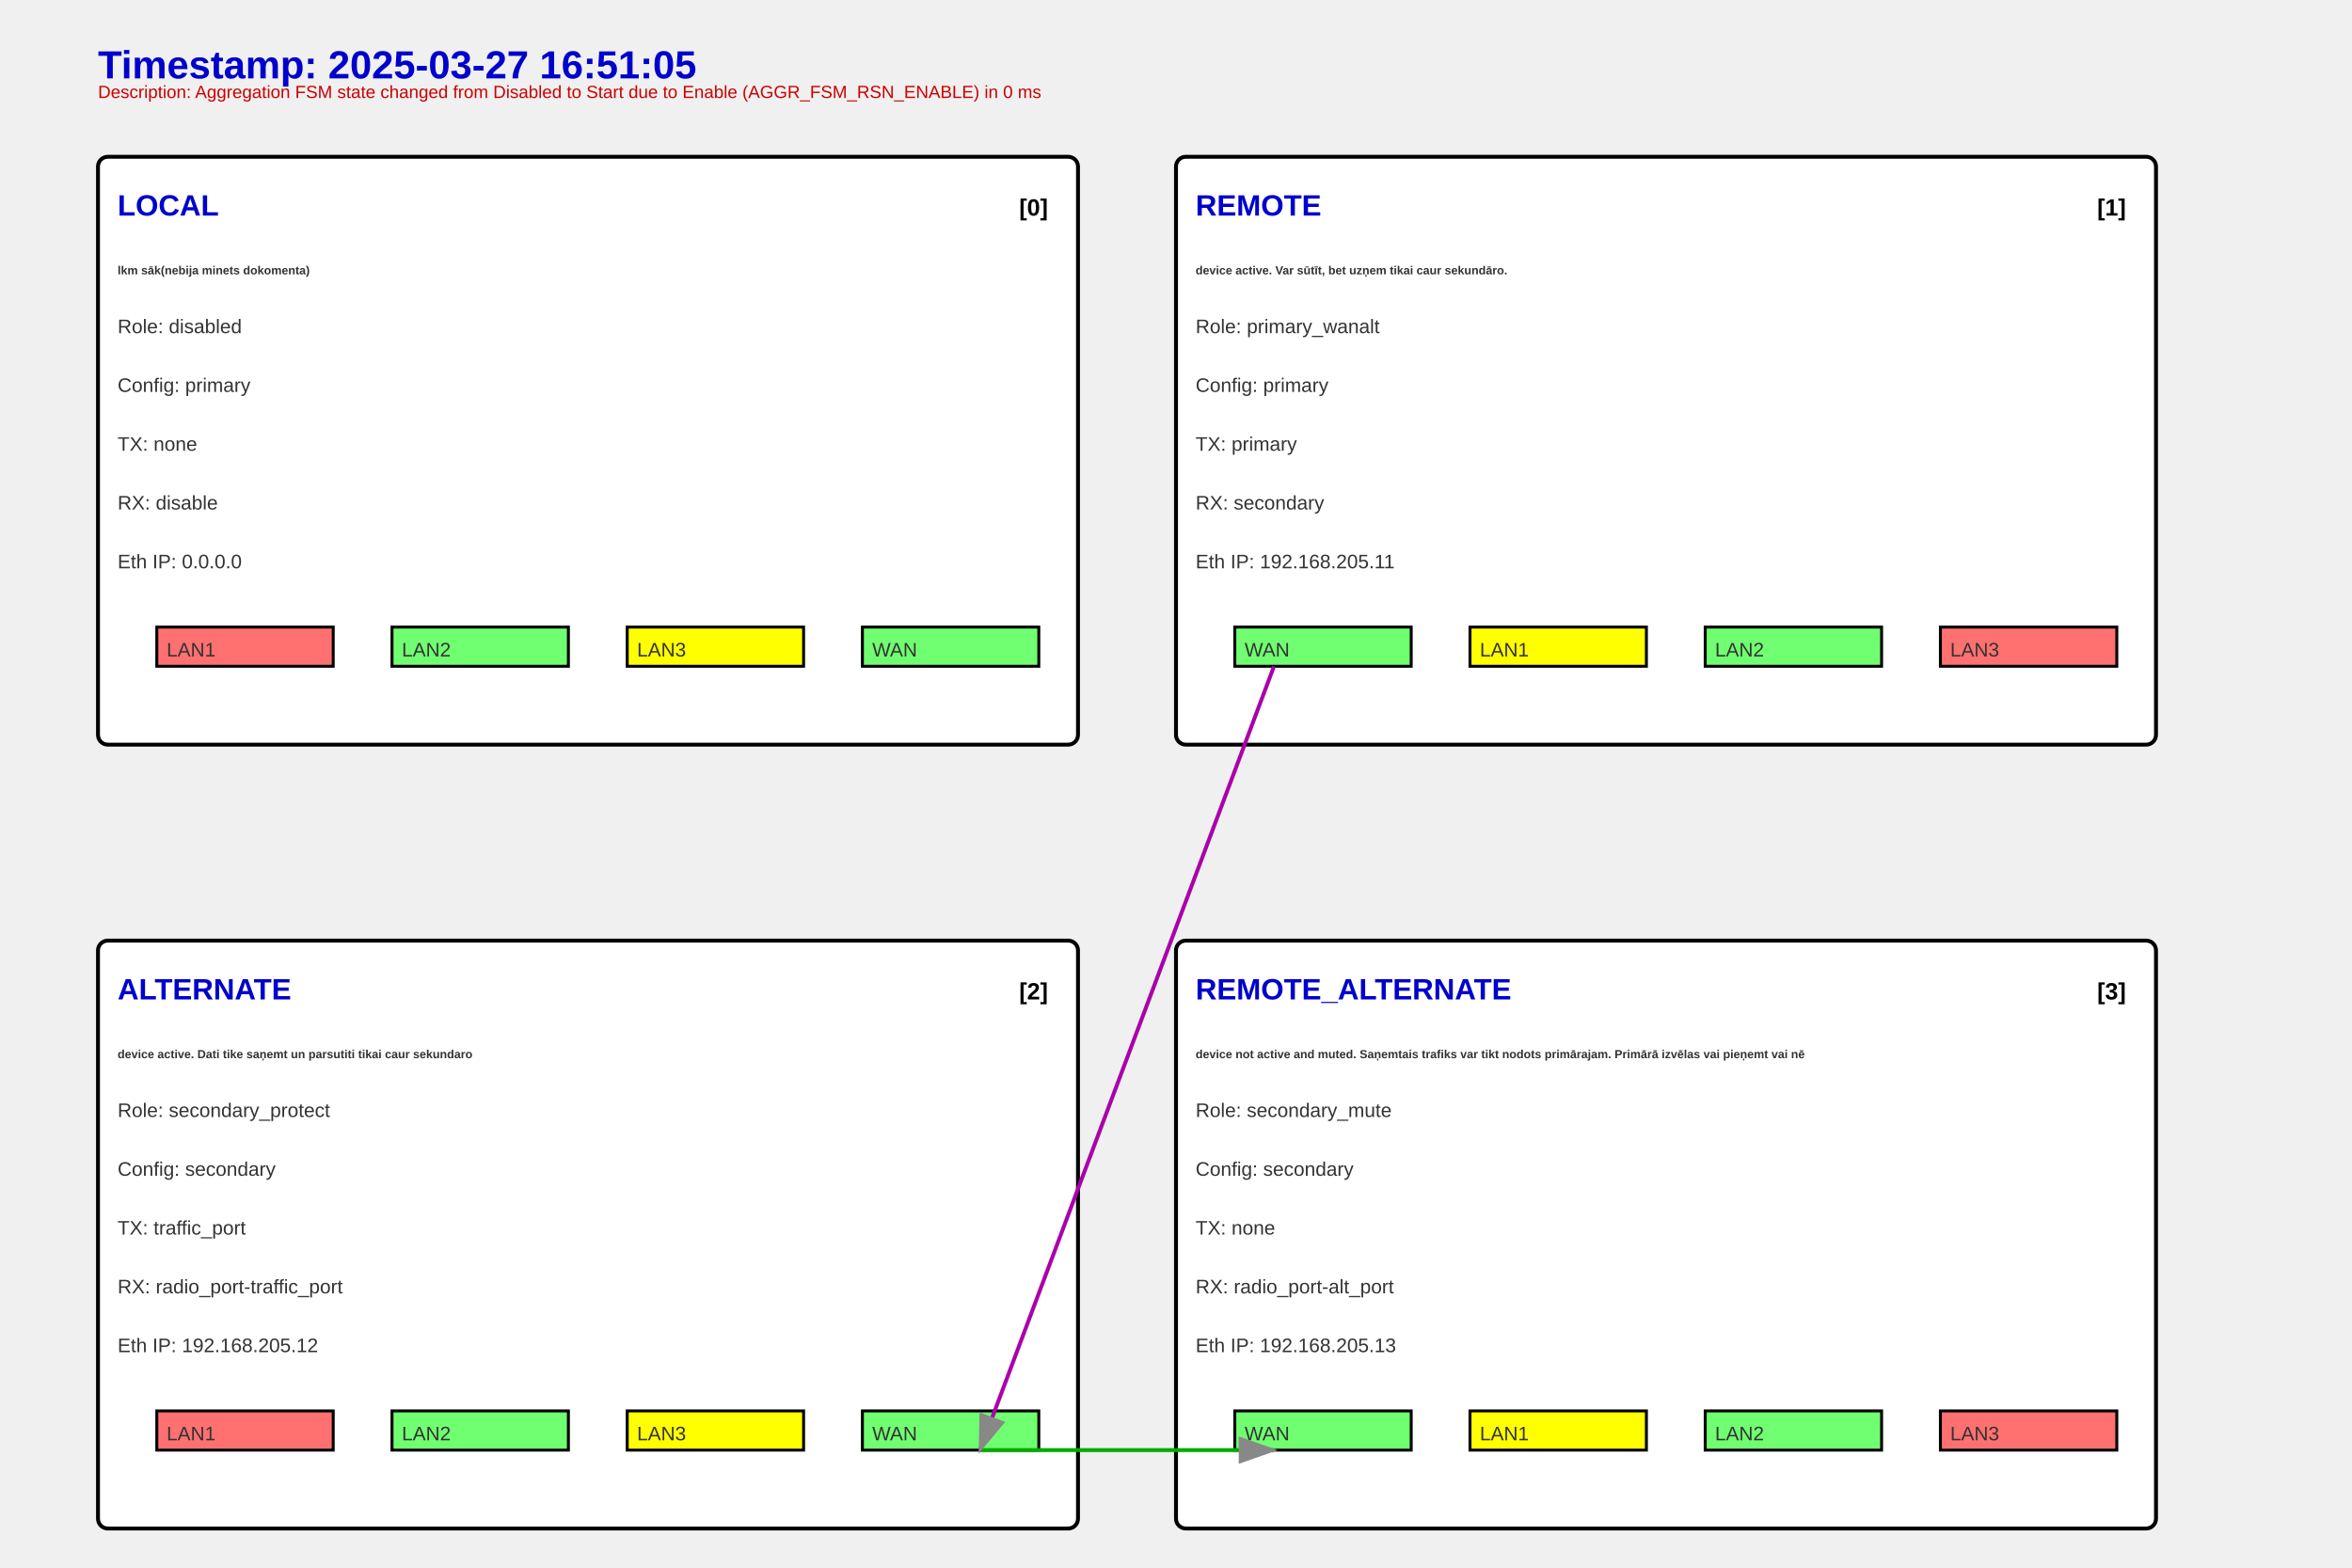
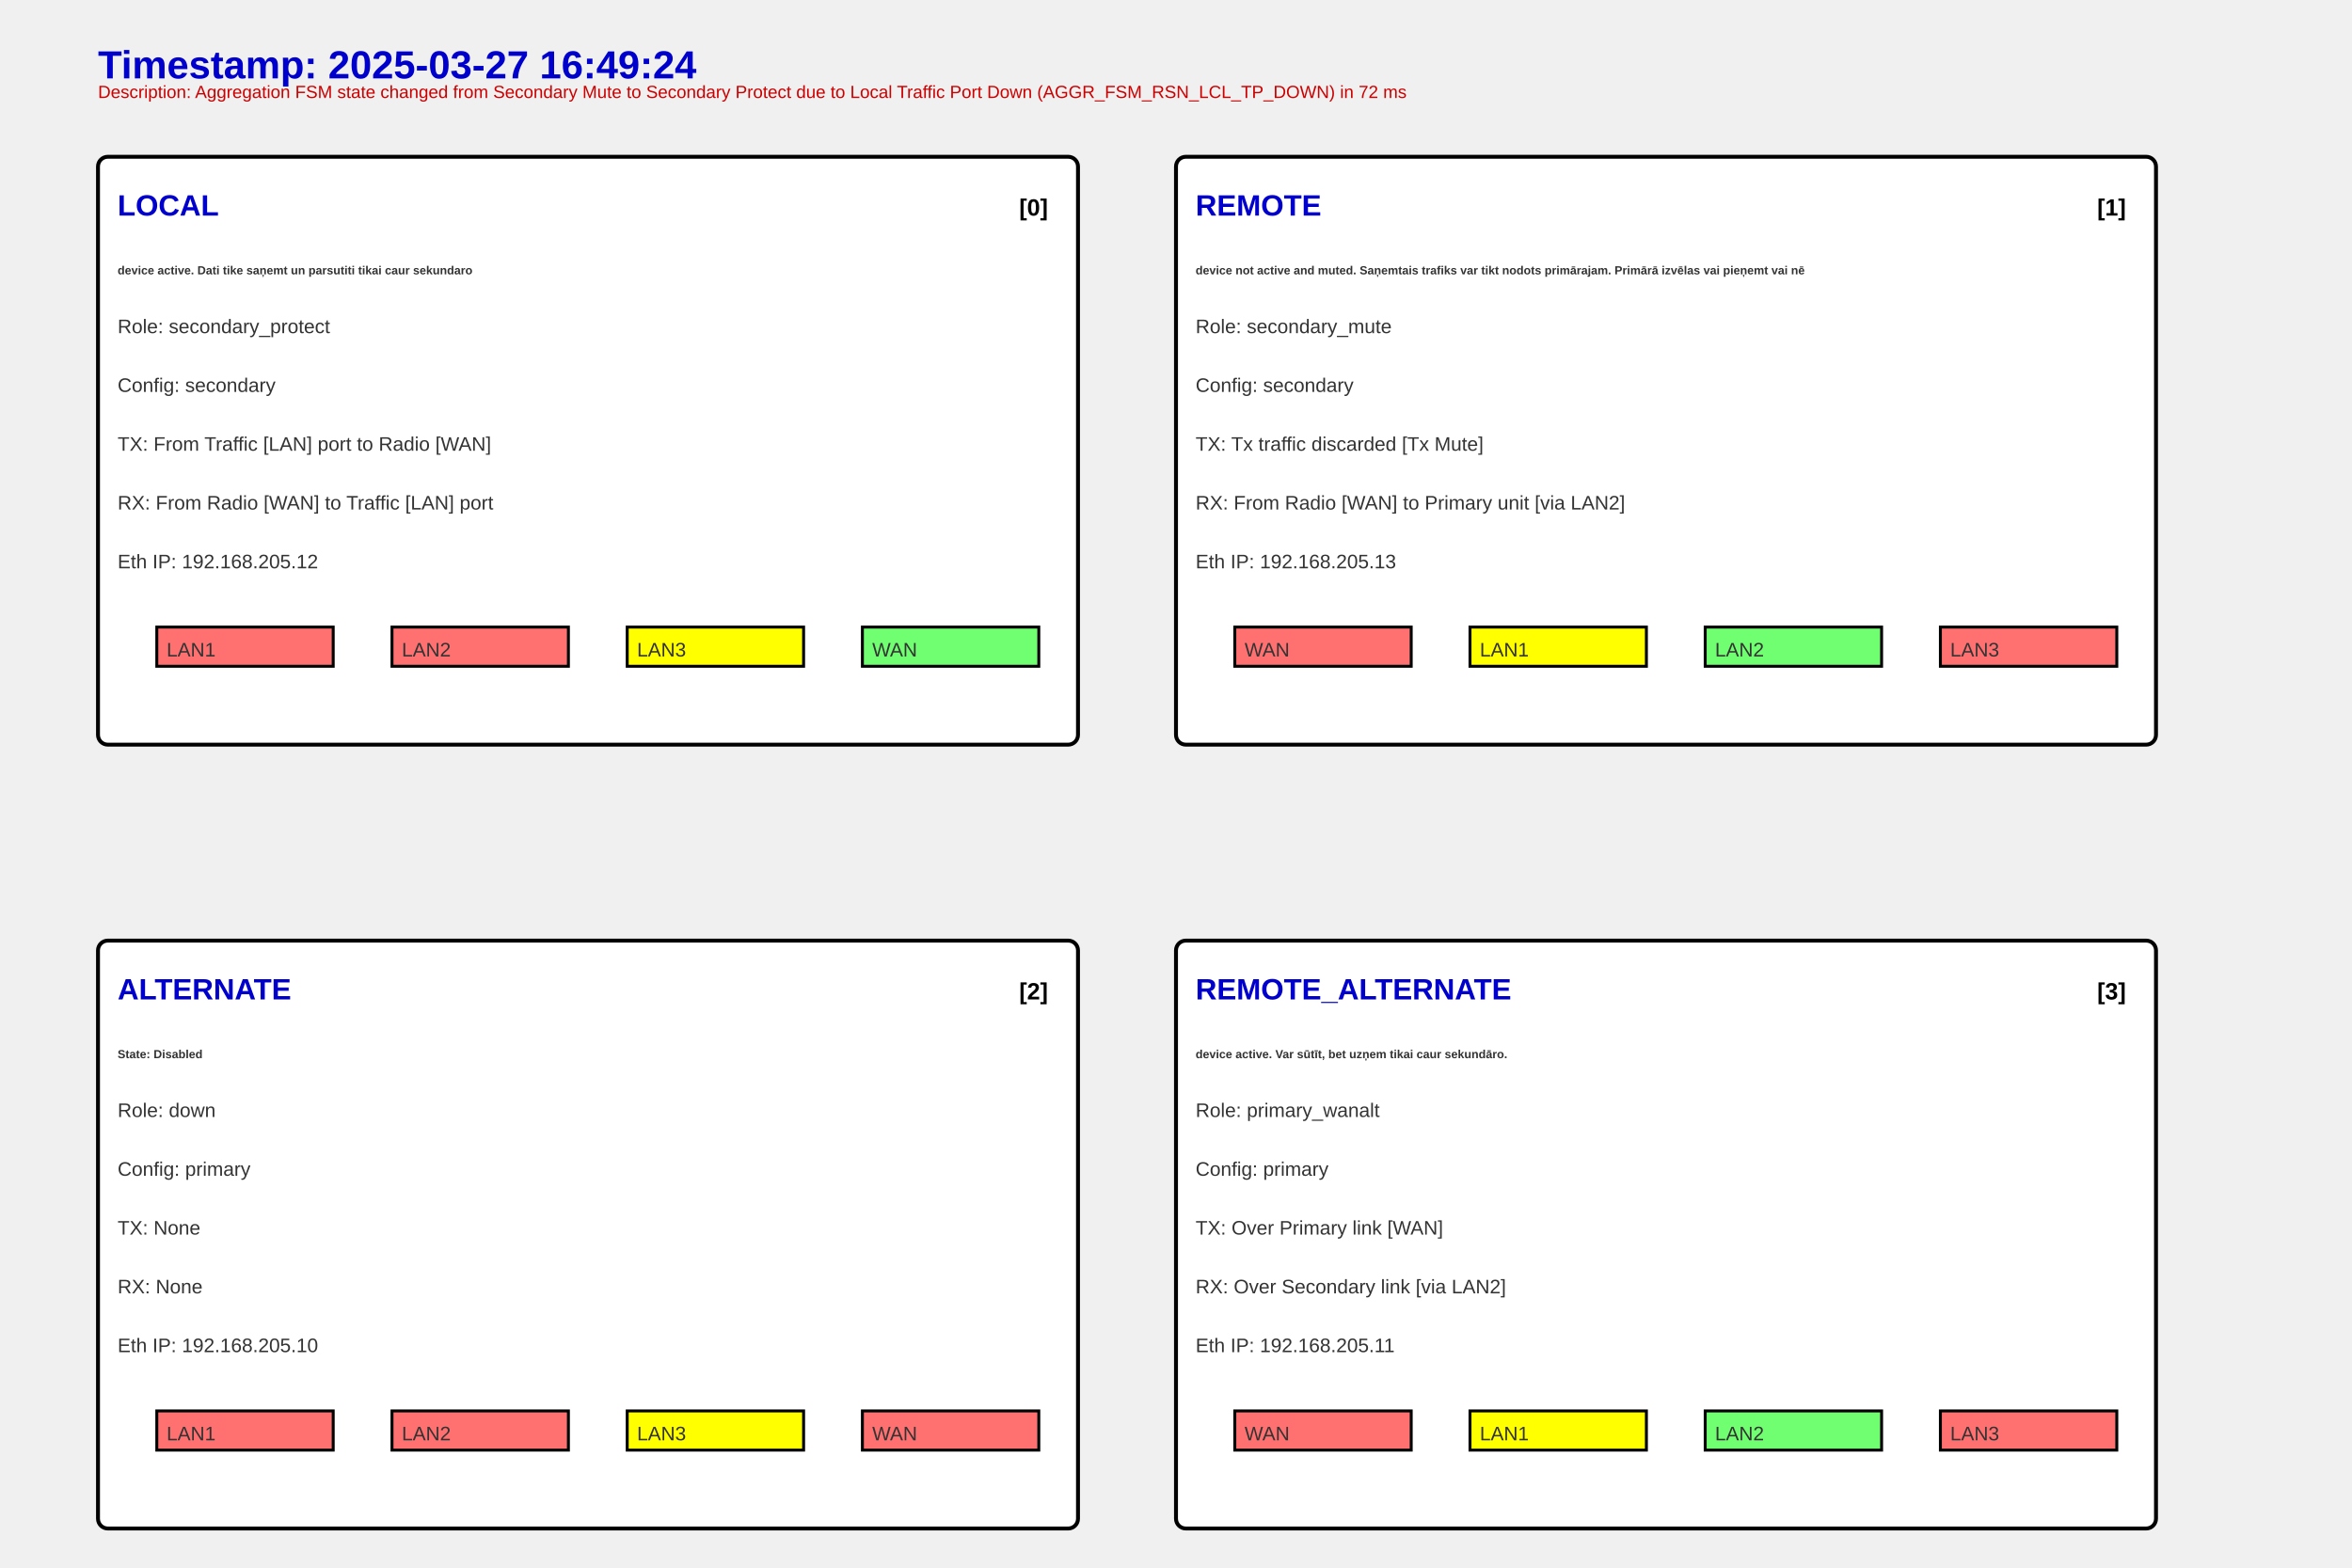
<svg xmlns="http://www.w3.org/2000/svg" width="1200" height="800">
  <style>
  .node { fill: #ffffff; stroke: #000000; stroke-width: 2; }
  .label { font: 10px Arial; fill: #333333; }
  .labela { font: 6px Arial; fill: #333333; font-weight: bold;}
  .error { font: 9px Arial; fill: #cc0000; }
  .timestamp { font: 20px Arial; font-weight: bold; fill: #0000cc; }
  .section-label { font: 15px Arial; font-weight: bold; fill: #0000cc; }
  .box-index { font: 12px Arial; font-weight: bold; fill: #000000; }
  .connection-line { stroke: #888888; stroke-width: 2; }
  .diagonal-line { stroke: #aa0000; stroke-width: 3; }
  .sender-receiver-line { stroke: #00aa00; stroke-width: 2; }
  .recive-sender-line { stroke: #aa00aa; stroke-width: 2; }
  .traffic-flow { animation: pulse 2s infinite; }
  @keyframes pulse {
    0% { stroke-opacity: 0.3; stroke-width: 1; }
    50% { stroke-opacity: 1; stroke-width: 3; }
    100% { stroke-opacity: 0.3; stroke-width: 1; }
  }
</style>
  <defs>
    <marker id="arrowhead" markerWidth="10" markerHeight="7" refX="9" refY="3.5" orient="auto">
      <polygon points="0 0, 10 3.5, 0 7" fill="#888888" />
    </marker>
  </defs>
-   <text class="timestamp" x="50" y="40">Timestamp: 2025-03-27 16:51:05</text>
-   <text class="error" x="50" y="50">Description: Aggregation FSM state changed from Disabled to Start due to Enable (AGGR_FSM_RSN_ENABLE) in 0 ms</text>
+   <text class="timestamp" x="50" y="40">Timestamp: 2025-03-27 16:49:24</text>
+   <text class="error" x="50" y="50">Description: Aggregation FSM state changed from Secondary Mute to Secondary Protect due to Local Traffic Port Down (AGGR_FSM_RSN_LCL_TP_DOWN) in 72 ms</text>
  <rect class="node" x="50" y="80" width="500" height="300" rx="5" ry="5" data-entry="0" data-section="0" />
  <text class="section-label" x="60" y="110">LOCAL</text>
  <text class="box-index" x="520" y="110">[0]</text>
-   <text class="labela" x="60" y="140">lkm sāk(nebija minets dokomenta)</text>
-   <text class="label" x="60" y="170">Role: disabled</text>
-   <text class="label" x="60" y="200">Config: primary</text>
-   <text class="label" x="60" y="230">TX: none</text>
-   <text class="label" x="60" y="260">RX: disable</text>
-   <text class="label" x="60" y="290">Eth IP: 0.0.0.0</text>
+   <text class="labela" x="60" y="140">device active. Dati tike saņemt un parsutiti tikai caur sekundaro</text>
+   <text class="label" x="60" y="170">Role: secondary_protect</text>
+   <text class="label" x="60" y="200">Config: secondary</text>
+   <text class="label" x="60" y="230">TX: From Traffic [LAN] port to Radio [WAN]</text>
+   <text class="label" x="60" y="260">RX: From Radio [WAN] to Traffic [LAN] port</text>
+   <text class="label" x="60" y="290">Eth IP: 192.168.205.12</text>
  <rect x="80" y="320" width="90" height="20" fill="#ff7070" stroke="black" stroke-width="1.5" />
  <text class="label" x="85" y="335">LAN1</text>
-   <rect x="200" y="320" width="90" height="20" fill="#70ff70" stroke="black" stroke-width="1.5" />
+   <rect x="200" y="320" width="90" height="20" fill="#ff7070" stroke="black" stroke-width="1.5" />
  <text class="label" x="205" y="335">LAN2</text>
  <rect x="320" y="320" width="90" height="20" fill="yellow" stroke="black" stroke-width="1.5" />
  <text class="label" x="325" y="335">LAN3</text>
  <rect x="440" y="320" width="90" height="20" fill="#70ff70" stroke="black" stroke-width="1.5" />
  <text class="label" x="445" y="335">WAN</text>
  <rect class="node" x="600" y="80" width="500" height="300" rx="5" ry="5" data-entry="0" data-section="1" />
  <text class="section-label" x="610" y="110">REMOTE</text>
  <text class="box-index" x="1070" y="110">[1]</text>
-   <text class="labela" x="610" y="140">device active. Var sūtīt, bet uzņem tikai caur sekundāro.</text>
-   <text class="label" x="610" y="170">Role: primary_wanalt</text>
-   <text class="label" x="610" y="200">Config: primary</text>
-   <text class="label" x="610" y="230">TX: primary</text>
-   <text class="label" x="610" y="260">RX: secondary</text>
-   <text class="label" x="610" y="290">Eth IP: 192.168.205.11</text>
-   <rect x="630" y="320" width="90" height="20" fill="#70ff70" stroke="black" stroke-width="1.5" />
+   <text class="labela" x="610" y="140">device not active and muted. Saņemtais trafiks var tikt nodots primārajam. Primārā izvēlas vai pieņemt vai nē</text>
+   <text class="label" x="610" y="170">Role: secondary_mute</text>
+   <text class="label" x="610" y="200">Config: secondary</text>
+   <text class="label" x="610" y="230">TX: Tx traffic discarded [Tx Mute]</text>
+   <text class="label" x="610" y="260">RX: From Radio [WAN] to Primary unit [via LAN2]</text>
+   <text class="label" x="610" y="290">Eth IP: 192.168.205.13</text>
+   <rect x="630" y="320" width="90" height="20" fill="#ff7070" stroke="black" stroke-width="1.5" />
  <text class="label" x="635" y="335">WAN</text>
  <rect x="750" y="320" width="90" height="20" fill="yellow" stroke="black" stroke-width="1.5" />
  <text class="label" x="755" y="335">LAN1</text>
  <rect x="870" y="320" width="90" height="20" fill="#70ff70" stroke="black" stroke-width="1.5" />
  <text class="label" x="875" y="335">LAN2</text>
  <rect x="990" y="320" width="90" height="20" fill="#ff7070" stroke="black" stroke-width="1.5" />
  <text class="label" x="995" y="335">LAN3</text>
  <rect class="node" x="50" y="480" width="500" height="300" rx="5" ry="5" data-entry="0" data-section="2" />
  <text class="section-label" x="60" y="510">ALTERNATE</text>
  <text class="box-index" x="520" y="510">[2]</text>
-   <text class="labela" x="60" y="540">device active. Dati tike saņemt un parsutiti tikai caur sekundaro</text>
-   <text class="label" x="60" y="570">Role: secondary_protect</text>
-   <text class="label" x="60" y="600">Config: secondary</text>
-   <text class="label" x="60" y="630">TX: traffic_port</text>
-   <text class="label" x="60" y="660">RX: radio_port-traffic_port</text>
-   <text class="label" x="60" y="690">Eth IP: 192.168.205.12</text>
+   <text class="labela" x="60" y="540">State: Disabled</text>
+   <text class="label" x="60" y="570">Role: down</text>
+   <text class="label" x="60" y="600">Config: primary</text>
+   <text class="label" x="60" y="630">TX: None</text>
+   <text class="label" x="60" y="660">RX: None</text>
+   <text class="label" x="60" y="690">Eth IP: 192.168.205.10</text>
  <rect x="80" y="720" width="90" height="20" fill="#ff7070" stroke="black" stroke-width="1.5" />
  <text class="label" x="85" y="735">LAN1</text>
-   <rect x="200" y="720" width="90" height="20" fill="#70ff70" stroke="black" stroke-width="1.5" />
+   <rect x="200" y="720" width="90" height="20" fill="#ff7070" stroke="black" stroke-width="1.5" />
  <text class="label" x="205" y="735">LAN2</text>
  <rect x="320" y="720" width="90" height="20" fill="yellow" stroke="black" stroke-width="1.5" />
  <text class="label" x="325" y="735">LAN3</text>
-   <rect x="440" y="720" width="90" height="20" fill="#70ff70" stroke="black" stroke-width="1.5" />
+   <rect x="440" y="720" width="90" height="20" fill="#ff7070" stroke="black" stroke-width="1.5" />
  <text class="label" x="445" y="735">WAN</text>
  <rect class="node" x="600" y="480" width="500" height="300" rx="5" ry="5" data-entry="0" data-section="3" />
  <text class="section-label" x="610" y="510">REMOTE_ALTERNATE</text>
  <text class="box-index" x="1070" y="510">[3]</text>
-   <text class="labela" x="610" y="540">device not active and muted. Saņemtais trafiks var tikt nodots primārajam. Primārā izvēlas vai pieņemt vai nē</text>
-   <text class="label" x="610" y="570">Role: secondary_mute</text>
-   <text class="label" x="610" y="600">Config: secondary</text>
-   <text class="label" x="610" y="630">TX: none</text>
-   <text class="label" x="610" y="660">RX: radio_port-alt_port</text>
-   <text class="label" x="610" y="690">Eth IP: 192.168.205.13</text>
-   <rect x="630" y="720" width="90" height="20" fill="#70ff70" stroke="black" stroke-width="1.5" />
+   <text class="labela" x="610" y="540">device active. Var sūtīt, bet uzņem tikai caur sekundāro.</text>
+   <text class="label" x="610" y="570">Role: primary_wanalt</text>
+   <text class="label" x="610" y="600">Config: primary</text>
+   <text class="label" x="610" y="630">TX: Over Primary link [WAN]</text>
+   <text class="label" x="610" y="660">RX: Over Secondary link [via LAN2]</text>
+   <text class="label" x="610" y="690">Eth IP: 192.168.205.11</text>
+   <rect x="630" y="720" width="90" height="20" fill="#ff7070" stroke="black" stroke-width="1.5" />
  <text class="label" x="635" y="735">WAN</text>
  <rect x="750" y="720" width="90" height="20" fill="yellow" stroke="black" stroke-width="1.5" />
  <text class="label" x="755" y="735">LAN1</text>
  <rect x="870" y="720" width="90" height="20" fill="#70ff70" stroke="black" stroke-width="1.5" />
  <text class="label" x="875" y="735">LAN2</text>
  <rect x="990" y="720" width="90" height="20" fill="#ff7070" stroke="black" stroke-width="1.5" />
  <text class="label" x="995" y="735">LAN3</text>
-   <line x1="500" y1="740" x2="650" y2="740" class="sender-receiver-line" marker-end="url(#arrowhead)" />
-   <line x1="650" y1="340" x2="500" y2="740" class="recive-sender-line" marker-end="url(#arrowhead)" />
</svg>
